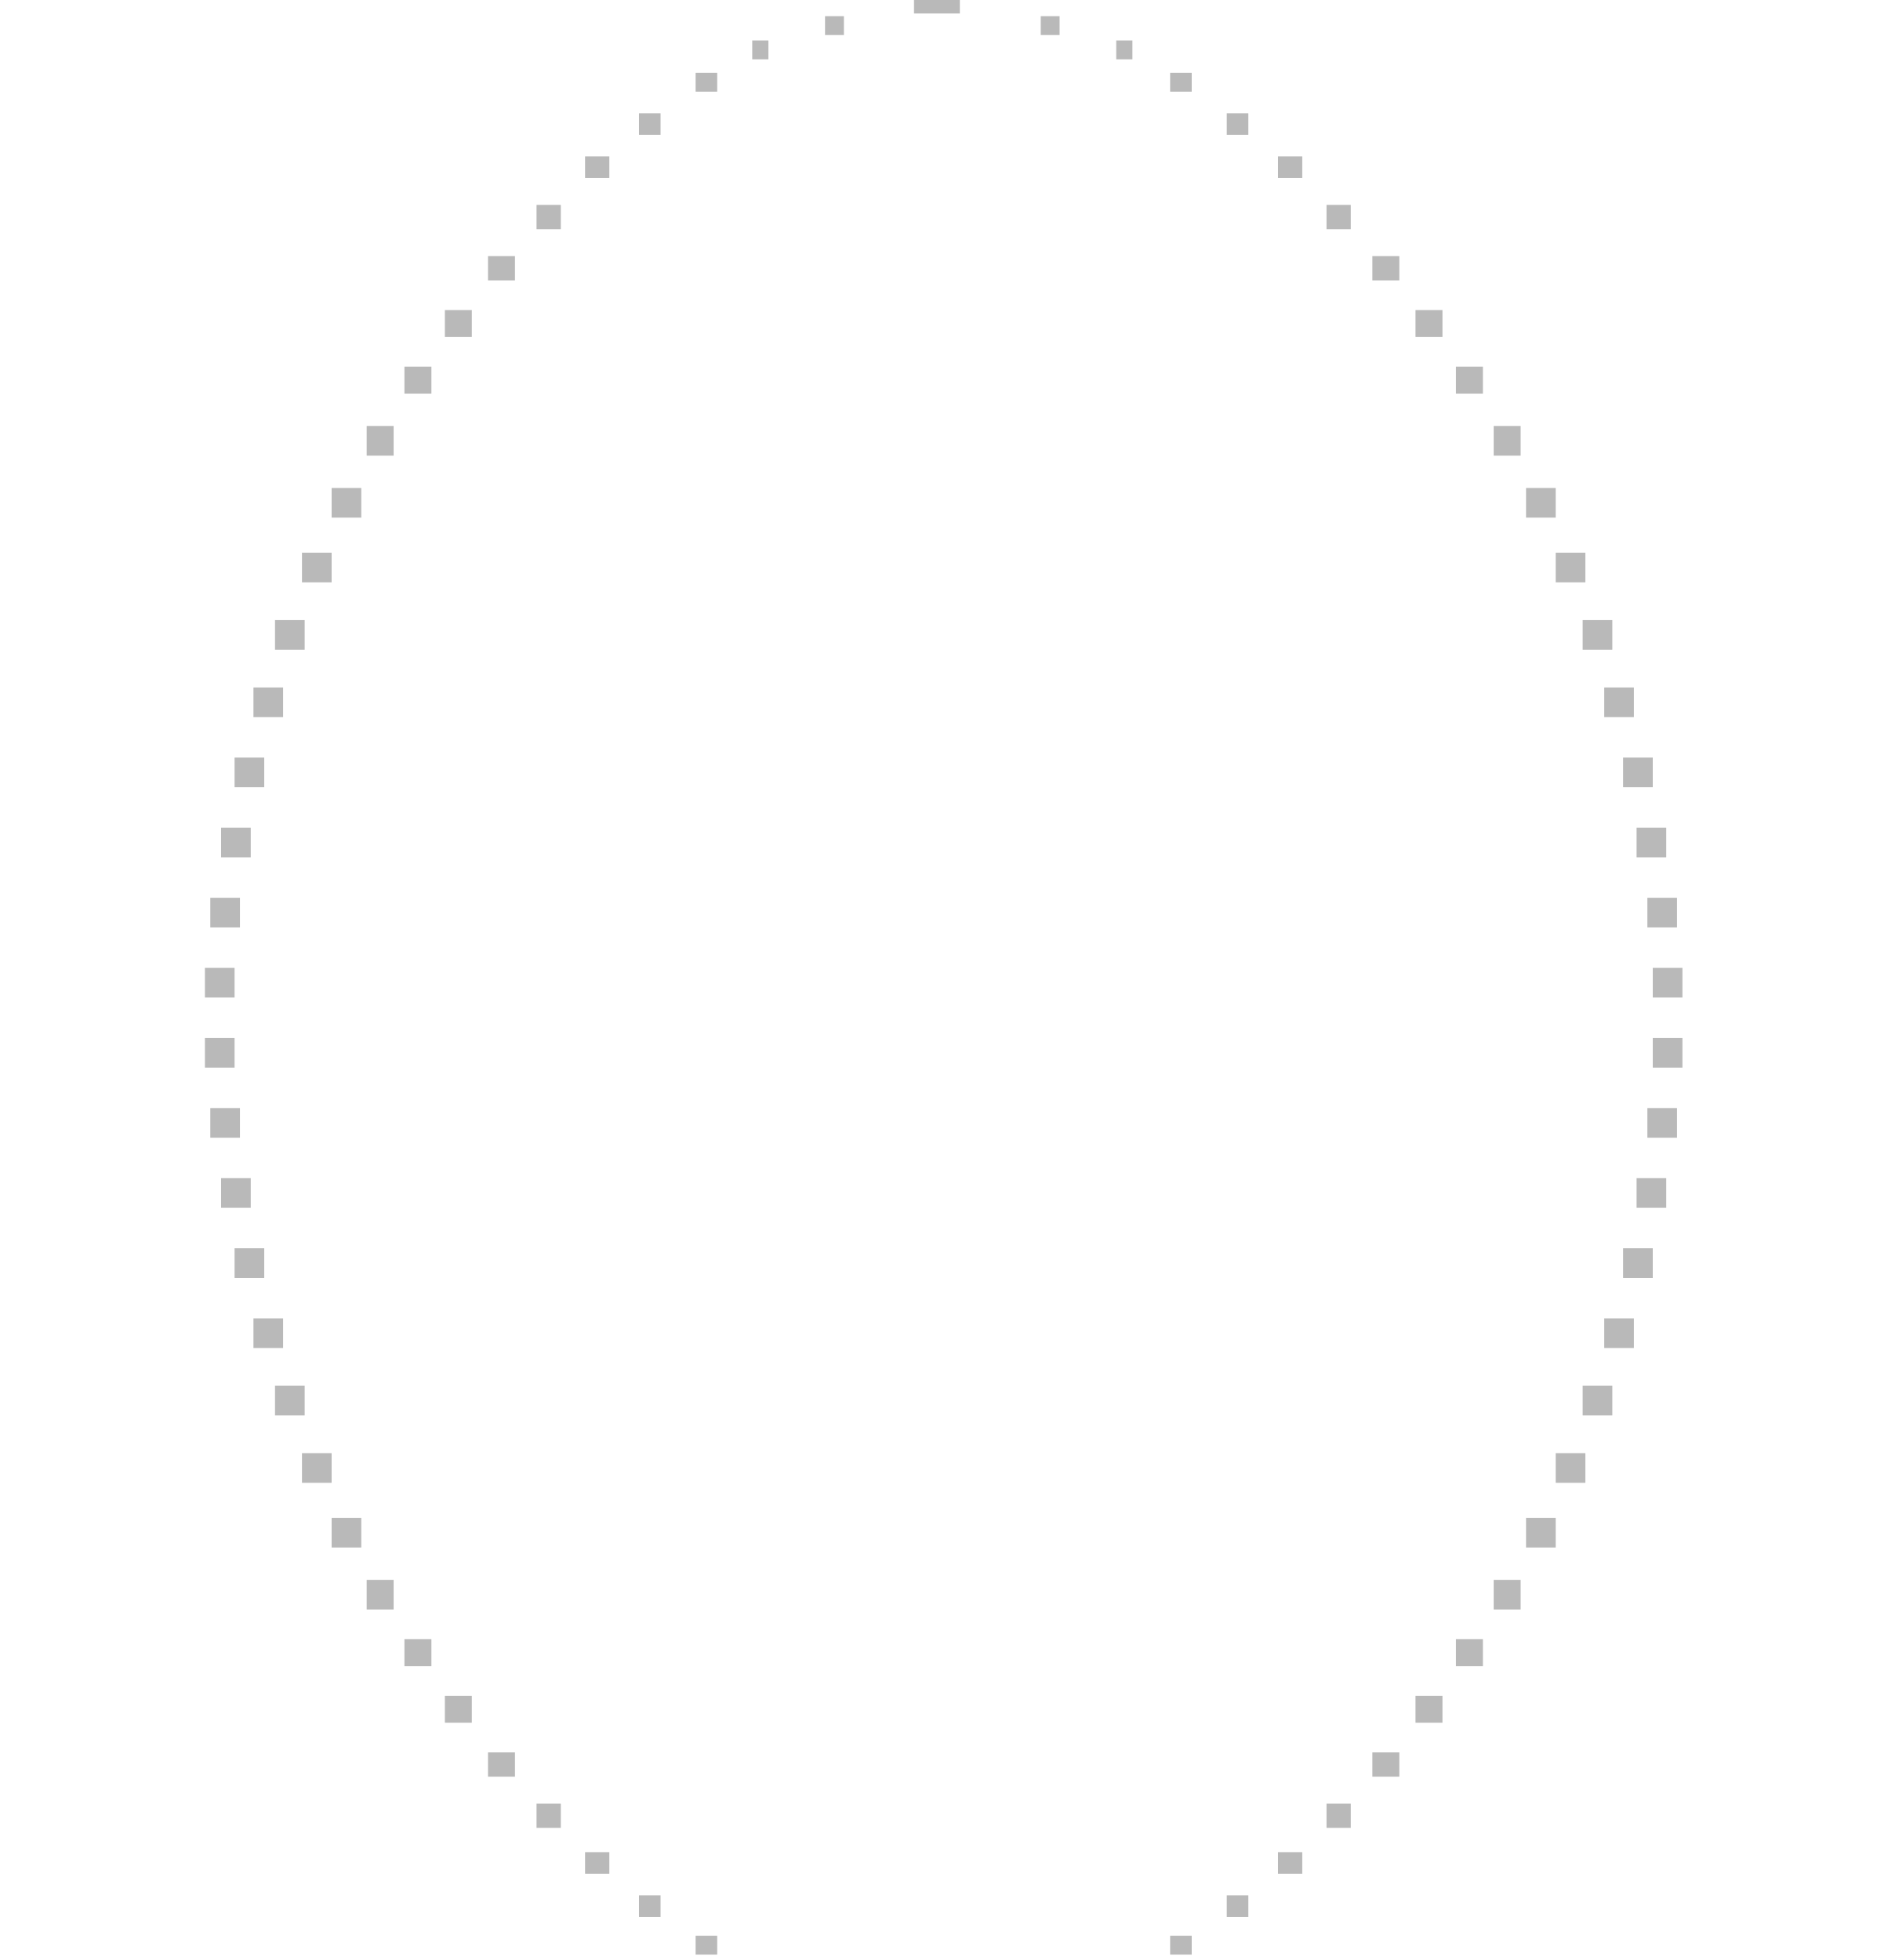
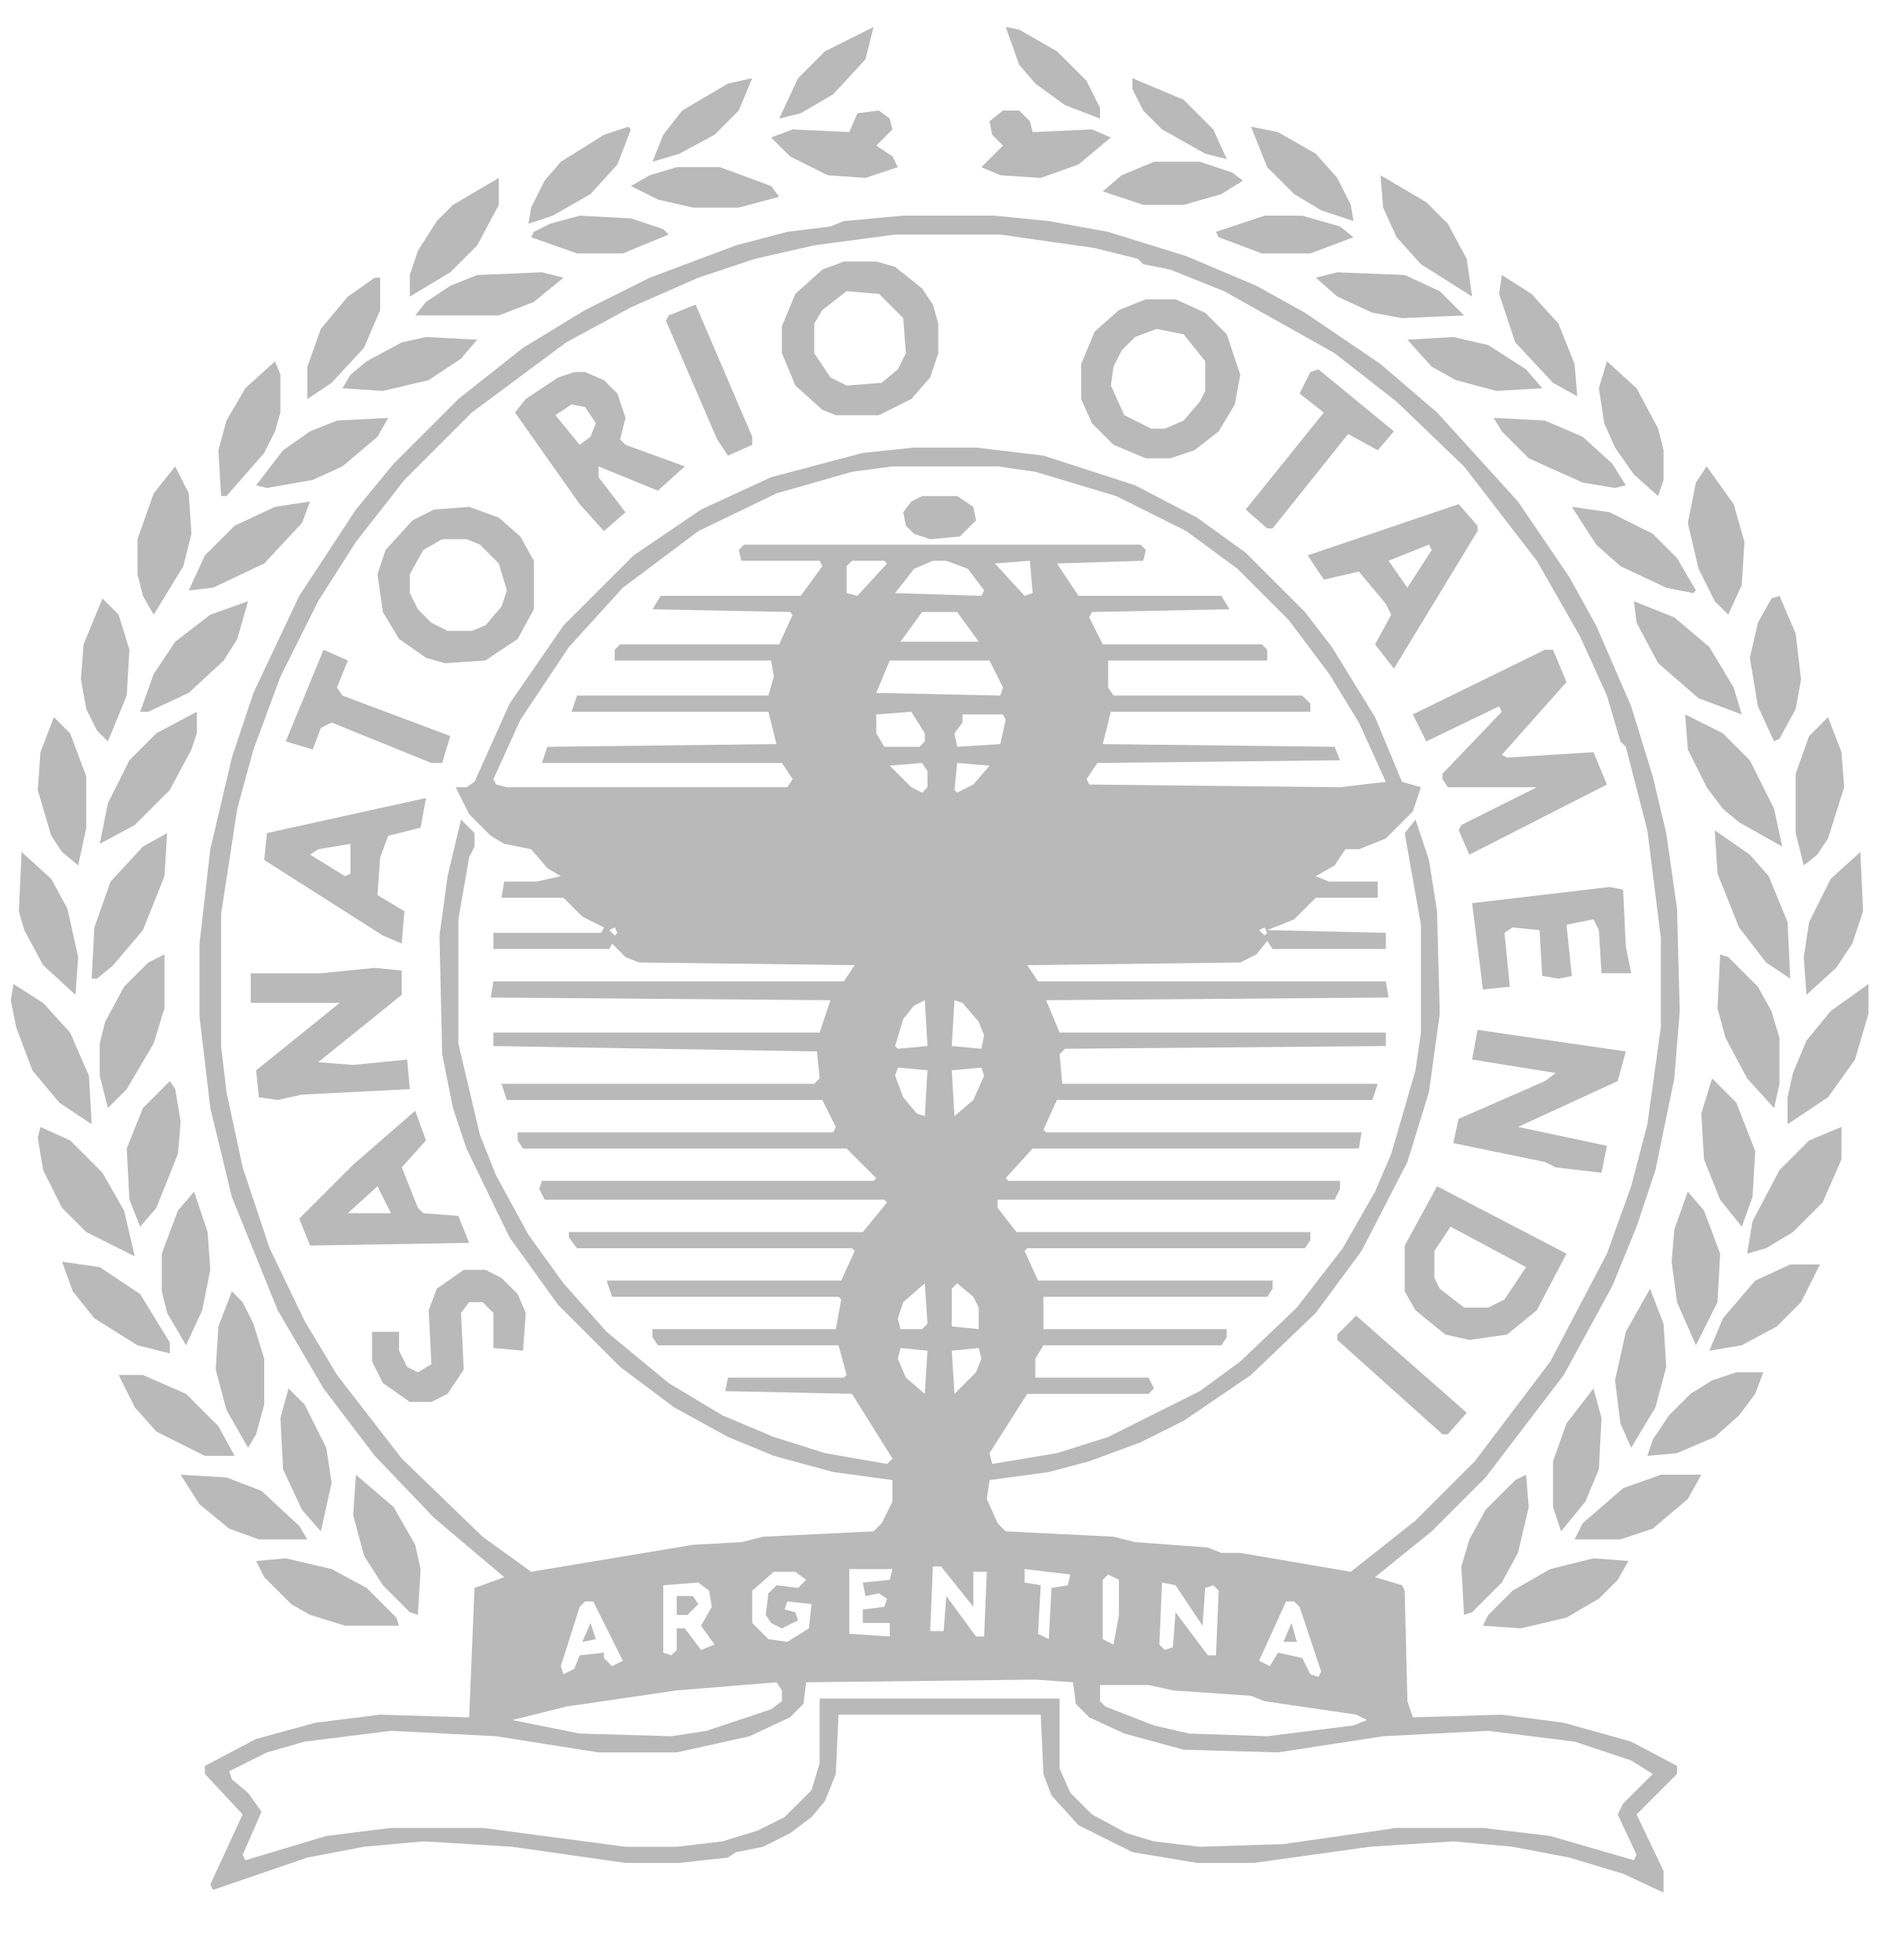
<svg xmlns="http://www.w3.org/2000/svg" viewBox="0 0 700 727" role="img" aria-label="Sanatorio Otamendi">
-   <path fill="#b9b9b9" fill-rule="evenodd" d="M339,0L356,0L356,5L339,5ZM306,6L313,6L313,13L306,13ZM386,6L393,6L393,13L386,13ZM279,15L285,15L285,22L279,22ZM414,15L420,15L420,22L414,22ZM258,27L266,27L266,34L258,34ZM434,27L442,27L442,34L434,34ZM237,42L245,42L245,50L237,50ZM455,42L463,42L463,50L455,50ZM217,58L226,58L226,66L217,66ZM474,58L483,58L483,66L474,66ZM199,76L208,76L208,85L199,85ZM492,76L501,76L501,85L492,85ZM181,95L191,95L191,104L181,104ZM509,95L519,95L519,104L509,104ZM165,115L175,115L175,125L165,125ZM525,115L535,115L535,125L525,125ZM150,136L160,136L160,146L150,146ZM540,136L550,136L550,146L540,146ZM136,158L146,158L146,169L136,169ZM554,158L564,158L564,169L554,169ZM123,181L134,181L134,192L123,192ZM566,181L577,181L577,192L566,192ZM112,205L123,205L123,216L112,216ZM577,205L588,205L588,216L577,216ZM102,230L113,230L113,241L102,241ZM587,230L598,230L598,241L587,241ZM94,255L105,255L105,266L94,266ZM595,255L606,255L606,266L595,266ZM87,281L98,281L98,292L87,292ZM602,281L613,281L613,292L602,292ZM82,307L93,307L93,318L82,318ZM607,307L618,307L618,318L607,318ZM78,333L89,333L89,344L78,344ZM611,333L622,333L622,344L611,344ZM76,359L87,359L87,370L76,370ZM613,359L624,359L624,370L613,370ZM76,385L87,385L87,396L76,396ZM613,385L624,385L624,396L613,396ZM78,411L89,411L89,422L78,422ZM611,411L622,411L622,422L611,422ZM82,437L93,437L93,448L82,448ZM607,437L618,437L618,448L607,448ZM87,463L98,463L98,474L87,474ZM602,463L613,463L613,474L602,474ZM94,489L105,489L105,500L94,500ZM595,489L606,489L606,500L595,500ZM102,514L113,514L113,525L102,525ZM587,514L598,514L598,525L587,525ZM112,539L123,539L123,550L112,550ZM577,539L588,539L588,550L577,550ZM123,563L134,563L134,574L123,574ZM566,563L577,563L577,574L566,574ZM136,586L146,586L146,597L136,597ZM554,586L564,586L564,597L554,597ZM150,608L160,608L160,618L150,618ZM540,608L550,608L550,618L540,618ZM165,629L175,629L175,639L165,639ZM525,629L535,629L535,639L525,639ZM181,650L191,650L191,659L181,659ZM509,650L519,650L519,659L509,659ZM199,669L208,669L208,678L199,678ZM492,669L501,669L501,678L492,678ZM217,687L226,687L226,695L217,695ZM474,687L483,687L483,695L474,695ZM237,703L245,703L245,711L237,711ZM455,703L463,703L463,711L455,711ZM258,718L266,718L266,725L258,725ZM434,718L442,718L442,725L434,725Z" />
+   <path fill="#b9b9b9" fill-rule="evenodd" d="M479,602 L476,609 L481,609ZM219,602 L216,609 L221,608ZM251,592 L251,599 L255,599 L259,595 L257,592ZM604,579 L591,578 L575,582 L561,590 L552,599 L550,603 L564,604 L581,600 L593,593 L600,586ZM95,579 L98,585 L108,595 L115,599 L128,603 L148,603 L147,600 L136,589 L123,582 L106,578ZM631,547 L616,547 L602,552 L587,565 L584,571 L601,571 L613,567 L626,556ZM566,547 L562,549 L551,560 L545,571 L542,581 L543,599 L546,598 L557,587 L563,576 L567,559ZM132,547 L131,562 L135,577 L142,588 L152,598 L155,599 L156,582 L154,573 L146,559ZM67,547 L74,558 L85,567 L96,571 L114,571 L111,566 L97,553 L84,548ZM591,515 L581,528 L576,542 L576,559 L579,568 L588,557 L593,545 L594,526ZM107,515 L104,526 L105,545 L112,560 L119,568 L123,550 L121,537 L113,521ZM44,510 L50,522 L58,531 L76,540 L87,540 L81,529 L69,517 L53,510ZM654,509 L644,509 L635,512 L627,517 L619,525 L613,534 L611,540 L622,539 L636,533 L645,525 L651,517ZM503,488 L496,495 L496,497 L535,532 L537,532 L544,524ZM86,479 L81,492 L80,508 L84,523 L92,537 L95,532 L98,521 L98,504 L94,491 L90,483ZM612,478 L603,494 L599,512 L601,528 L605,537 L614,522 L618,507 L617,491ZM186,474 L180,471 L172,471 L162,478 L159,486 L160,506 L155,509 L151,507 L148,501 L148,494 L138,494 L138,505 L142,513 L152,520 L160,520 L166,517 L172,508 L171,487 L174,483 L179,483 L183,487 L183,500 L194,501 L195,487 L192,480ZM675,469 L664,469 L651,475 L639,489 L634,501 L646,499 L659,492 L668,483ZM23,468 L27,479 L35,489 L51,499 L63,502 L63,498 L52,480 L37,470ZM626,442 L621,456 L620,468 L622,483 L629,499 L637,483 L638,465 L632,449ZM72,442 L66,449 L60,465 L60,479 L62,487 L69,499 L75,486 L78,471 L77,457ZM533,440 L521,462 L521,479 L525,486 L536,495 L545,497 L559,495 L570,486 L581,465ZM538,455 L566,470 L558,482 L552,485 L543,485 L534,478 L532,474 L532,464ZM683,418 L671,423 L660,434 L650,453 L648,465 L655,463 L665,457 L676,446 L683,430ZM15,418 L14,422 L16,434 L23,448 L32,457 L50,466 L46,449 L38,435 L26,423ZM154,412 L131,432 L111,452 L115,462 L174,461 L170,451 L157,450 L155,448 L149,433 L158,423ZM145,450 L129,450 L140,440ZM63,401 L53,411 L47,426 L48,445 L52,455 L58,448 L66,428 L67,416 L65,404ZM635,400 L631,413 L632,430 L638,445 L646,455 L650,444 L651,427 L644,409ZM548,382 L546,393 L577,398 L573,401 L541,415 L539,424 L573,431 L577,433 L594,435 L596,425 L563,418 L600,401 L603,390ZM693,365 L679,375 L670,386 L665,398 L663,407 L663,417 L678,407 L688,393 L693,376ZM5,365 L4,371 L6,381 L12,397 L22,409 L34,417 L33,399 L26,383 L16,372ZM149,360 L139,359 L119,361 L93,361 L93,372 L126,372 L95,397 L96,407 L103,408 L112,406 L152,404 L151,393 L131,395 L118,394 L149,369ZM638,354 L637,374 L640,385 L648,400 L658,411 L660,402 L660,385 L657,375 L652,366 L641,355ZM61,354 L55,357 L46,366 L39,379 L37,387 L37,399 L40,411 L47,404 L57,387 L61,374ZM602,330 L597,329 L546,335 L550,367 L560,366 L558,346 L561,344 L571,345 L572,362 L578,363 L583,362 L581,343 L591,341 L593,345 L594,361 L605,361 L603,351ZM690,316 L679,326 L671,342 L669,355 L670,369 L681,359 L687,350 L691,338ZM8,316 L7,338 L9,345 L16,358 L28,369 L29,355 L25,337 L19,326ZM62,309 L53,314 L41,327 L35,344 L34,363 L36,363 L42,358 L53,345 L61,325ZM636,308 L637,324 L645,344 L655,357 L664,363 L663,342 L656,325 L649,317ZM158,296 L99,309 L98,319 L142,347 L149,350 L150,338 L140,332 L141,318 L144,310 L156,307ZM130,324 L128,325 L115,317 L118,315 L130,313ZM678,266 L671,273 L666,287 L666,309 L669,321 L674,317 L678,311 L684,292 L683,279ZM20,266 L15,279 L14,293 L19,310 L23,316 L29,321 L32,307 L32,288 L26,272ZM625,265 L626,278 L633,292 L639,300 L645,305 L661,314 L658,300 L649,282 L639,272ZM73,264 L58,272 L48,282 L40,298 L37,313 L50,306 L63,293 L71,278 L73,272ZM576,241 L573,241 L524,265 L529,275 L556,262 L557,264 L535,287 L535,289 L537,292 L570,292 L542,306 L541,308 L545,317 L596,291 L591,279 L559,281 L557,280 L581,253ZM106,275 L116,278 L119,270 L123,268 L160,283 L164,283 L167,273 L127,258 L125,255 L129,245 L120,241ZM606,223 L607,231 L615,246 L630,259 L646,265 L643,255 L634,240 L621,229ZM92,223 L78,228 L65,238 L57,250 L52,264 L55,264 L70,257 L83,245 L88,237ZM38,222 L31,239 L30,252 L32,263 L36,271 L40,275 L47,258 L48,241 L44,228ZM660,221 L657,222 L652,231 L649,244 L652,262 L658,275 L660,274 L666,263 L668,252 L666,235ZM583,188 L592,202 L601,210 L618,218 L628,220 L629,219 L622,207 L613,198 L597,190ZM161,189 L153,193 L143,204 L140,213 L142,227 L148,237 L158,244 L165,246 L180,245 L192,237 L198,226 L198,208 L193,199 L185,192 L174,188ZM157,204 L164,200 L173,200 L178,202 L185,209 L188,219 L186,225 L180,232 L175,234 L166,234 L160,231 L155,226 L152,220 L152,213ZM541,187 L485,206 L491,215 L504,212 L514,224 L516,228 L510,239 L517,248 L548,197 L548,195ZM530,202 L531,204 L522,218 L515,208ZM115,186 L102,188 L87,195 L76,206 L70,219 L79,218 L98,209 L112,194ZM335,190 L336,195 L339,198 L345,200 L356,199 L362,193 L361,188 L355,184 L342,184 L338,186ZM633,173 L629,179 L626,194 L630,211 L636,223 L641,228 L646,217 L647,201 L643,187ZM65,173 L57,183 L51,200 L51,213 L53,221 L57,228 L68,210 L71,198 L70,183ZM554,155 L557,160 L567,170 L587,179 L599,181 L603,180 L598,172 L587,162 L573,156ZM144,155 L125,156 L115,160 L105,167 L95,180 L99,181 L116,178 L127,173 L140,162ZM213,138 L207,140 L195,148 L191,153 L215,187 L224,197 L232,190 L222,177 L222,173 L244,182 L254,173 L232,165 L230,163 L232,155 L229,146 L224,141 L217,138ZM212,150 L217,151 L221,157 L219,162 L215,165 L206,154ZM489,137 L486,138 L482,146 L491,153 L462,189 L470,196 L472,196 L500,161 L511,167 L517,160ZM596,134 L593,144 L595,157 L599,166 L606,176 L615,184 L617,178 L617,167 L615,159 L607,144ZM102,134 L91,144 L84,156 L81,167 L82,184 L84,184 L98,168 L102,160 L104,153 L104,139ZM522,126 L531,136 L540,141 L555,145 L572,144 L566,137 L552,128 L539,125ZM177,126 L158,125 L149,127 L136,134 L130,139 L127,144 L142,145 L159,141 L171,133ZM258,113 L248,117 L247,119 L266,163 L270,169 L279,165 L279,162ZM425,111 L415,115 L406,123 L401,135 L401,148 L405,157 L413,165 L425,170 L434,170 L443,167 L452,160 L458,150 L460,139 L455,124 L447,116 L436,111ZM429,122 L439,124 L447,134 L447,145 L445,149 L439,156 L432,159 L427,159 L417,154 L412,143 L413,136 L416,130 L421,125ZM141,103 L139,103 L129,110 L119,122 L114,136 L114,148 L123,142 L135,129 L141,115ZM557,102 L556,109 L562,127 L576,142 L585,147 L584,135 L578,120 L568,109ZM488,103 L496,110 L509,116 L520,118 L543,117 L534,108 L521,102 L496,101ZM209,103 L201,101 L177,102 L167,106 L158,112 L154,117 L185,117 L198,112ZM313,97 L305,100 L295,109 L290,121 L290,131 L295,143 L305,152 L310,154 L326,154 L338,148 L345,140 L348,131 L348,120 L346,113 L342,107 L332,99 L325,97ZM314,108 L326,109 L335,118 L336,131 L333,137 L327,142 L314,143 L308,140 L302,131 L302,120 L305,115ZM451,86 L452,88 L468,94 L486,94 L502,88 L497,84 L483,80 L469,80ZM194,129 L170,148 L146,172 L132,189 L111,221 L94,257 L86,281 L78,315 L74,350 L74,377 L78,411 L86,444 L103,486 L120,515 L139,540 L161,563 L187,585 L176,589 L174,637 L141,636 L117,639 L95,645 L76,655 L76,658 L90,673 L78,699 L79,701 L114,689 L135,685 L157,683 L190,685 L232,691 L252,691 L270,689 L273,687 L283,685 L293,680 L301,674 L306,668 L310,658 L311,636 L386,636 L387,658 L390,666 L400,677 L420,687 L444,691 L465,691 L508,685 L539,683 L561,685 L582,689 L602,695 L617,702 L617,694 L607,673 L622,658 L622,655 L605,646 L580,639 L557,636 L524,637 L522,631 L521,590 L520,588 L510,585 L531,568 L551,548 L580,510 L598,477 L607,455 L614,434 L621,400 L623,375 L622,337 L618,309 L613,288 L605,262 L592,232 L582,214 L563,186 L533,153 L512,135 L484,116 L466,106 L440,95 L411,86 L389,82 L369,80 L335,80 L313,82 L308,84 L292,86 L273,91 L241,103 L217,115ZM408,625 L426,625 L435,627 L464,629 L469,631 L503,636 L507,638 L502,640 L470,644 L441,643 L428,640 L410,633 L408,631ZM290,627 L290,631 L286,634 L262,642 L249,644 L215,643 L190,638 L210,633 L251,627 L288,624ZM85,657 L99,650 L113,646 L145,642 L184,644 L222,650 L251,650 L278,644 L293,637 L298,632 L299,624 L384,623 L398,624 L399,632 L404,637 L417,643 L439,649 L474,650 L513,644 L552,642 L584,646 L605,653 L613,658 L602,669 L600,673 L607,688 L606,690 L575,681 L550,678 L518,678 L476,684 L445,685 L428,683 L418,680 L405,673 L397,665 L393,656 L393,630 L304,630 L304,654 L301,664 L291,674 L281,679 L268,683 L251,685 L232,685 L179,678 L145,678 L121,681 L91,690 L90,688 L97,672 L92,665 L86,660ZM477,594 L480,594 L482,596 L490,620 L489,622 L486,621 L483,615 L474,613 L471,618 L467,616ZM220,594 L231,616 L227,618 L224,615 L224,613 L215,614 L213,619 L209,621 L208,618 L215,596 L217,594ZM431,587 L436,588 L446,603 L447,589 L450,588 L452,590 L451,614 L448,614 L436,598 L435,611 L432,612 L430,610ZM246,588 L259,587 L263,590 L264,596 L260,603 L265,610 L260,612 L254,604 L251,604 L251,612 L249,614 L246,613ZM411,584 L415,586 L415,599 L413,610 L409,608 L409,586ZM287,583 L295,583 L299,586 L296,589 L288,588 L285,591 L284,599 L286,602 L290,604 L296,601 L295,598 L291,597 L292,594 L301,595 L300,604 L292,609 L285,608 L279,602 L279,590ZM380,582 L397,584 L396,588 L390,589 L389,608 L385,606 L386,588 L380,587ZM346,581 L349,581 L361,596 L361,583 L366,583 L365,607 L362,607 L351,592 L350,605 L345,605ZM315,582 L331,582 L330,586 L320,587 L321,592 L326,591 L329,593 L328,596 L320,597 L320,602 L330,602 L330,607 L315,606ZM363,500 L364,504 L362,509 L354,517 L353,501ZM334,500 L344,501 L343,517 L336,511 L333,504ZM355,476 L361,481 L363,485 L363,493 L353,492 L353,478ZM343,476 L344,491 L342,493 L334,493 L333,489 L335,483ZM364,396 L365,399 L361,408 L354,414 L353,397ZM333,396 L344,397 L343,414 L340,413 L335,407 L332,399ZM354,371 L357,372 L363,379 L365,384 L364,389 L353,388ZM343,371 L344,388 L333,389 L332,388 L335,378 L339,373ZM467,345 L469,344 L470,346 L469,347ZM226,345 L228,344 L229,346 L228,347ZM354,293 L355,283 L367,284 L361,291 L355,294ZM330,284 L342,283 L344,286 L344,292 L342,294 L338,292ZM357,265 L372,265 L373,267 L371,276 L355,277 L354,272 L357,268ZM325,265 L338,264 L343,272 L343,275 L341,277 L328,277 L325,272ZM325,257 L330,245 L367,245 L372,255 L371,258ZM334,238 L342,227 L355,227 L363,238ZM369,209 L382,208 L383,220 L380,221ZM332,220 L339,211 L346,208 L351,208 L359,211 L365,219 L364,221ZM328,208 L329,209 L318,221 L314,220 L314,210 L316,208ZM183,289 L193,267 L211,240 L231,218 L259,197 L288,183 L316,175 L331,173 L370,173 L384,175 L414,184 L440,197 L459,211 L478,230 L493,250 L504,268 L514,290 L497,292 L404,291 L403,289 L407,283 L497,282 L495,277 L409,276 L412,264 L486,264 L486,261 L483,258 L413,258 L411,255 L411,245 L470,245 L470,241 L468,239 L409,239 L404,229 L405,227 L456,226 L453,221 L400,221 L392,209 L424,208 L425,204 L423,202 L276,202 L274,204 L275,208 L304,208 L305,210 L297,221 L245,221 L242,226 L293,227 L294,228 L289,239 L230,239 L228,241 L228,245 L286,245 L287,251 L285,258 L214,258 L212,264 L285,264 L288,276 L203,277 L201,283 L290,283 L294,289 L292,292 L188,292 L184,291ZM210,127 L234,114 L259,103 L280,96 L302,91 L332,87 L371,87 L406,92 L422,96 L424,98 L434,100 L454,108 L495,131 L518,149 L543,173 L570,208 L586,236 L596,258 L601,275 L603,277 L611,308 L616,348 L616,381 L611,417 L605,440 L596,465 L575,505 L547,542 L525,564 L501,583 L460,576 L453,576 L448,574 L421,572 L413,570 L373,568 L370,565 L366,556 L367,549 L389,546 L404,542 L423,535 L439,527 L464,510 L488,487 L505,464 L522,431 L530,405 L534,376 L533,338 L530,319 L525,304 L521,309 L527,343 L527,383 L525,397 L516,428 L510,442 L498,463 L481,485 L460,505 L445,516 L411,533 L392,539 L368,543 L367,539 L381,517 L426,517 L428,515 L426,511 L384,511 L384,504 L387,499 L453,499 L455,496 L455,493 L387,493 L387,481 L470,481 L472,478 L472,475 L385,475 L380,464 L381,463 L484,463 L486,460 L486,457 L377,457 L370,448 L370,445 L495,445 L497,441 L497,438 L374,438 L373,437 L383,426 L504,426 L505,420 L388,420 L387,419 L392,408 L509,408 L511,402 L394,402 L393,391 L395,389 L514,388 L514,383 L393,383 L388,371 L515,370 L514,364 L385,364 L381,358 L460,357 L466,354 L470,349 L472,352 L514,352 L514,346 L470,345 L480,341 L488,333 L511,333 L511,327 L493,327 L488,325 L495,321 L499,315 L504,315 L514,311 L524,301 L527,292 L520,290 L510,266 L494,240 L484,227 L462,205 L444,192 L421,180 L387,169 L362,166 L339,166 L320,168 L286,177 L260,189 L235,206 L209,232 L189,261 L176,290 L173,292 L169,292 L174,302 L182,310 L187,313 L197,315 L203,322 L208,325 L199,327 L187,327 L186,333 L209,333 L216,340 L224,344 L223,346 L183,346 L183,352 L226,352 L227,350 L232,355 L237,357 L317,358 L313,364 L183,364 L182,370 L308,371 L304,383 L183,383 L183,388 L303,390 L304,400 L302,402 L186,402 L188,408 L305,408 L310,418 L309,420 L192,420 L192,423 L194,426 L314,426 L325,437 L324,438 L201,438 L200,441 L202,445 L328,445 L329,446 L320,457 L211,457 L211,459 L214,463 L316,463 L317,464 L312,475 L225,475 L227,481 L311,481 L312,482 L310,493 L242,493 L242,496 L244,499 L311,499 L314,510 L313,511 L270,511 L269,516 L316,517 L331,541 L329,543 L306,539 L287,533 L268,525 L248,513 L225,494 L209,476 L196,458 L184,436 L178,421 L170,387 L170,341 L174,318 L176,314 L176,309 L171,304 L166,325 L163,347 L164,391 L168,411 L173,426 L189,459 L207,484 L230,507 L250,522 L270,533 L287,540 L309,546 L331,549 L331,557 L327,565 L324,568 L283,570 L275,572 L257,573 L197,583 L179,570 L149,541 L125,510 L113,490 L100,463 L90,433 L84,405 L82,388 L82,339 L88,300 L94,278 L104,251 L118,223 L132,201 L150,178 L175,153ZM197,88 L214,94 L231,94 L248,87 L246,85 L234,81 L215,80 L204,83 L198,86ZM185,66 L168,76 L162,82 L155,93 L152,102 L152,110 L167,101 L177,91 L185,76ZM512,65 L513,77 L518,88 L527,98 L546,110 L544,96 L537,83 L529,75ZM234,69 L244,74 L257,77 L274,77 L289,73 L286,69 L267,62 L251,62 L241,65ZM409,71 L424,76 L439,76 L453,72 L461,67 L457,64 L445,60 L428,60 L416,65ZM464,47 L470,62 L480,72 L490,78 L502,82 L501,76 L496,66 L488,57 L474,49ZM234,48 L233,47 L224,50 L208,60 L202,67 L197,77 L196,83 L205,80 L219,72 L229,61ZM364,62 L371,65 L386,66 L400,61 L412,51 L405,48 L383,49 L382,45 L378,41 L372,41 L367,45 L368,50 L372,54ZM333,62 L331,58 L325,54 L331,48 L330,44 L326,41 L318,42 L315,49 L294,48 L286,51 L293,58 L307,65 L321,66ZM420,29 L420,33 L424,41 L431,48 L447,57 L455,59 L450,48 L439,37ZM279,29 L270,31 L253,41 L246,50 L242,60 L252,57 L265,50 L274,41ZM373,10 L378,24 L384,31 L395,39 L408,44 L408,40 L403,30 L392,19 L378,11ZM324,10 L306,19 L296,29 L289,44 L297,42 L309,35 L321,22Z" />
</svg>
